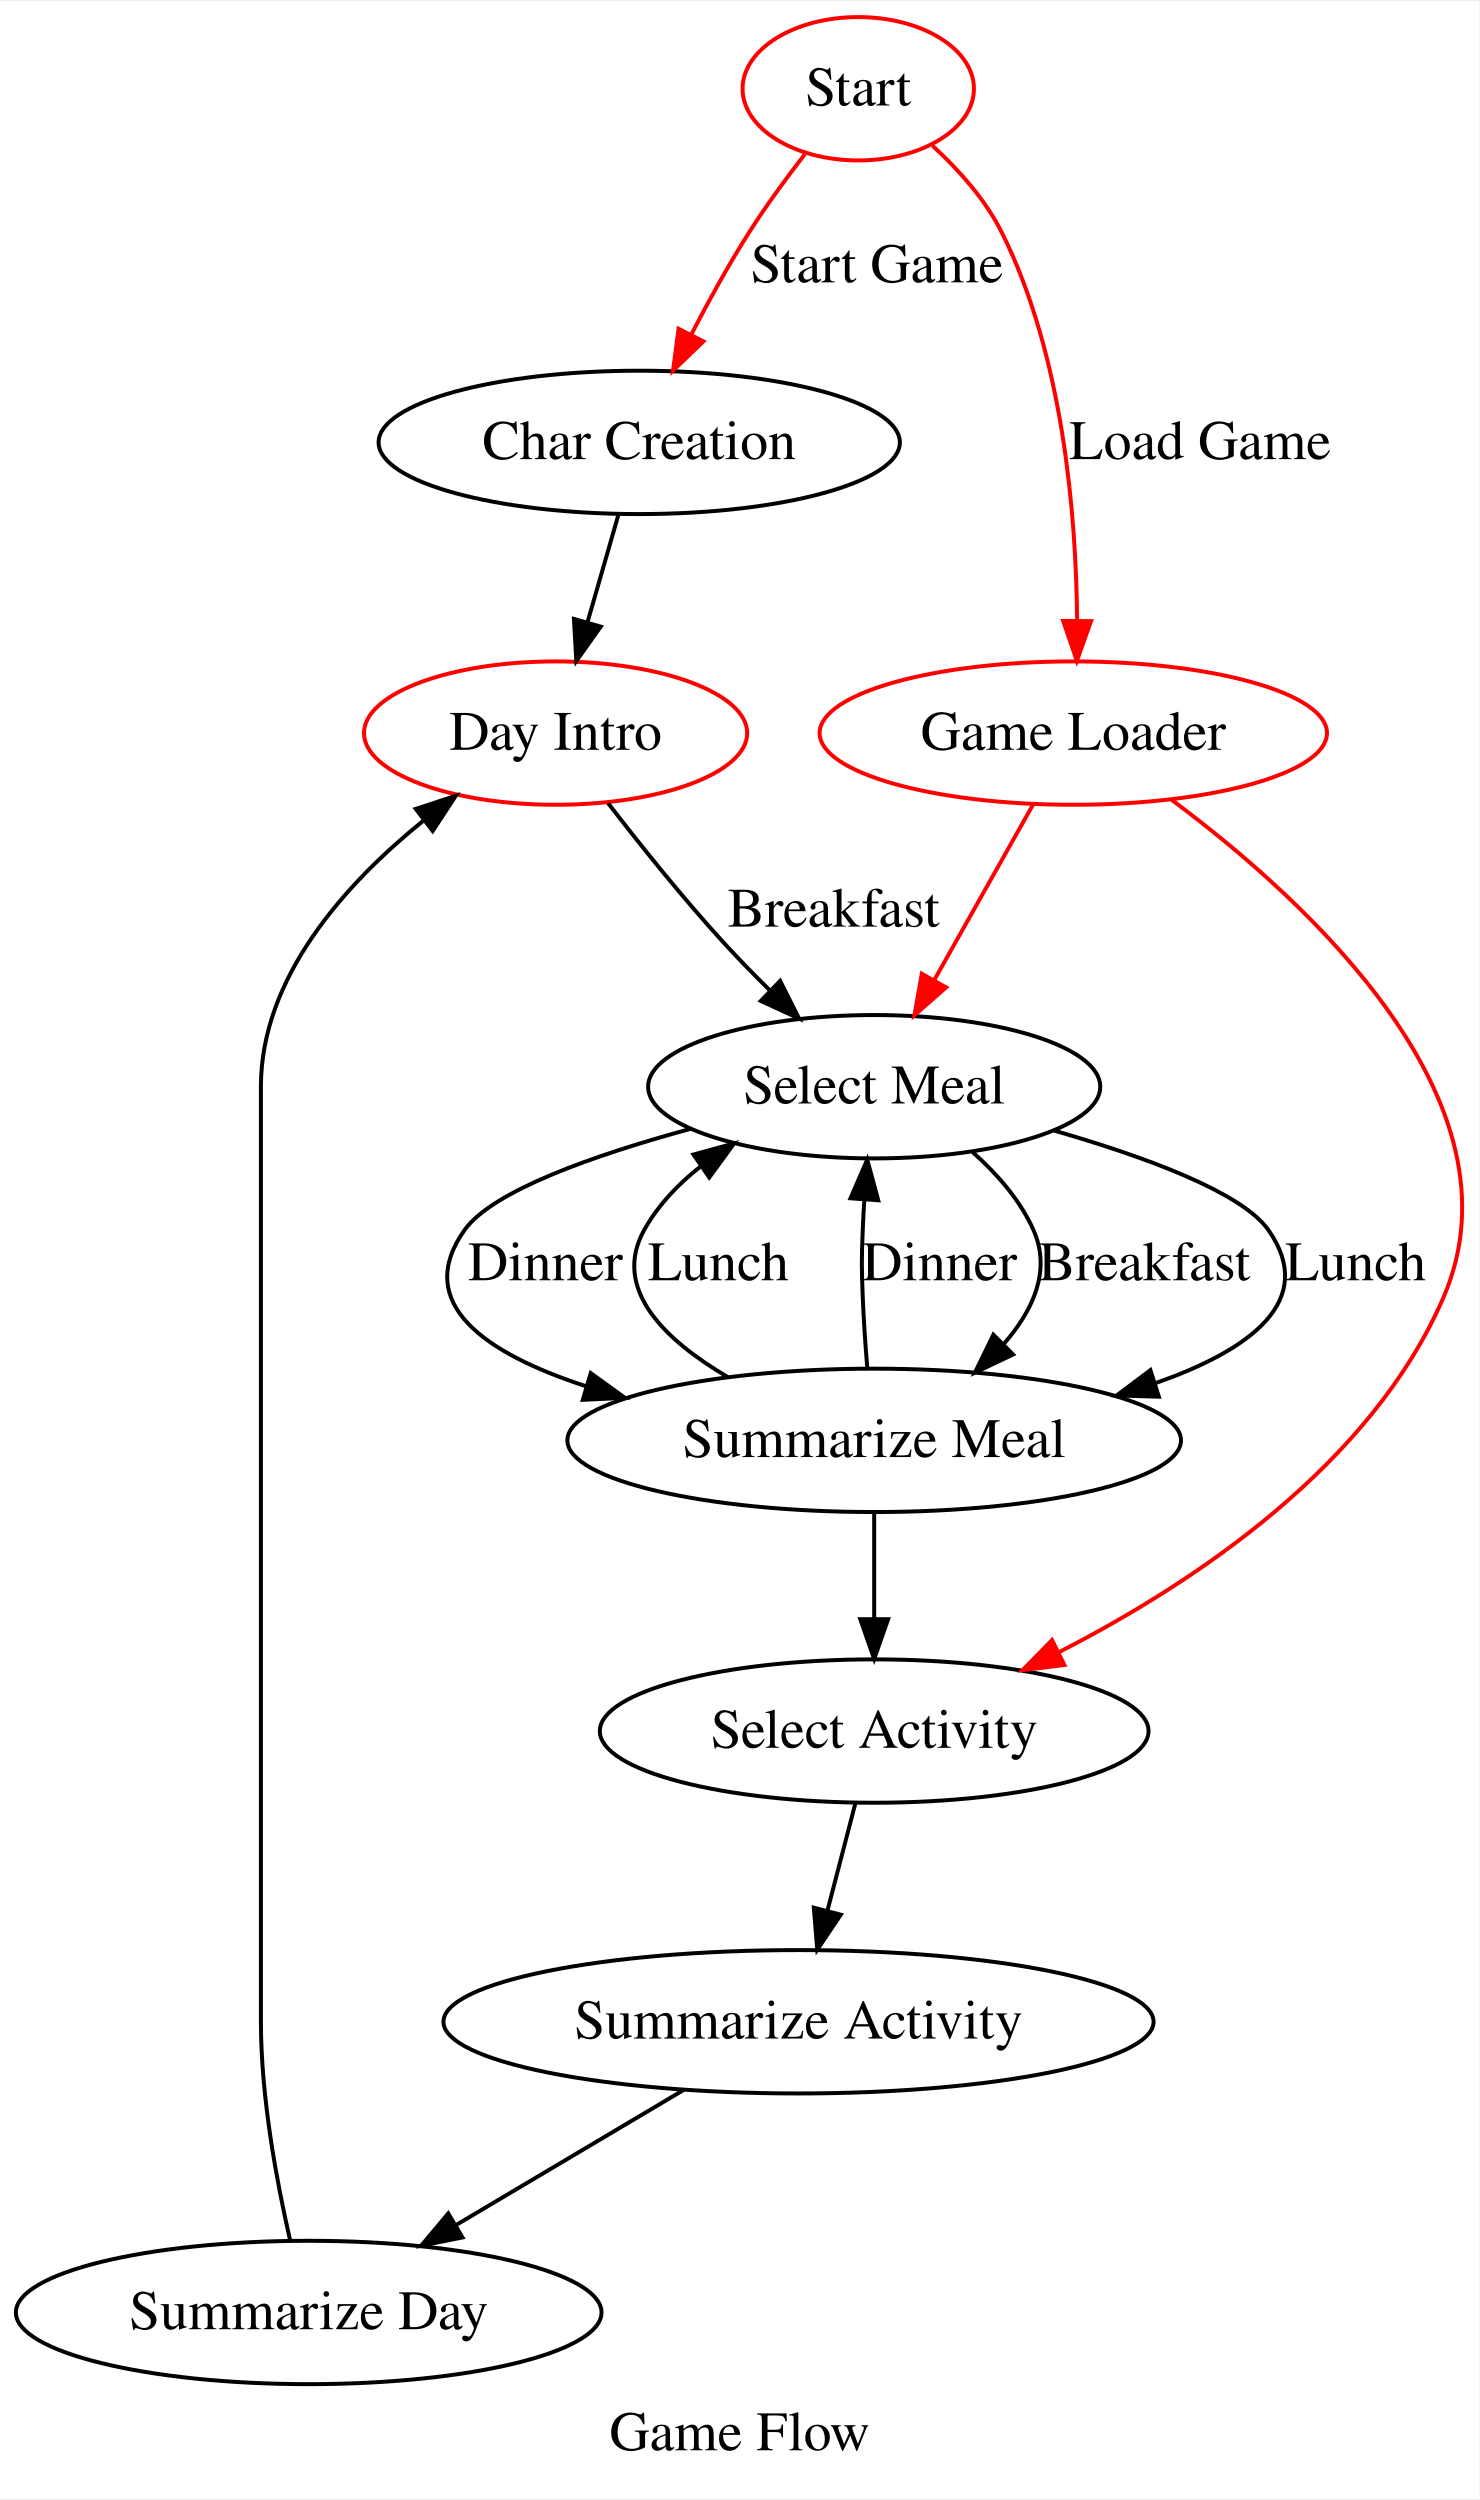
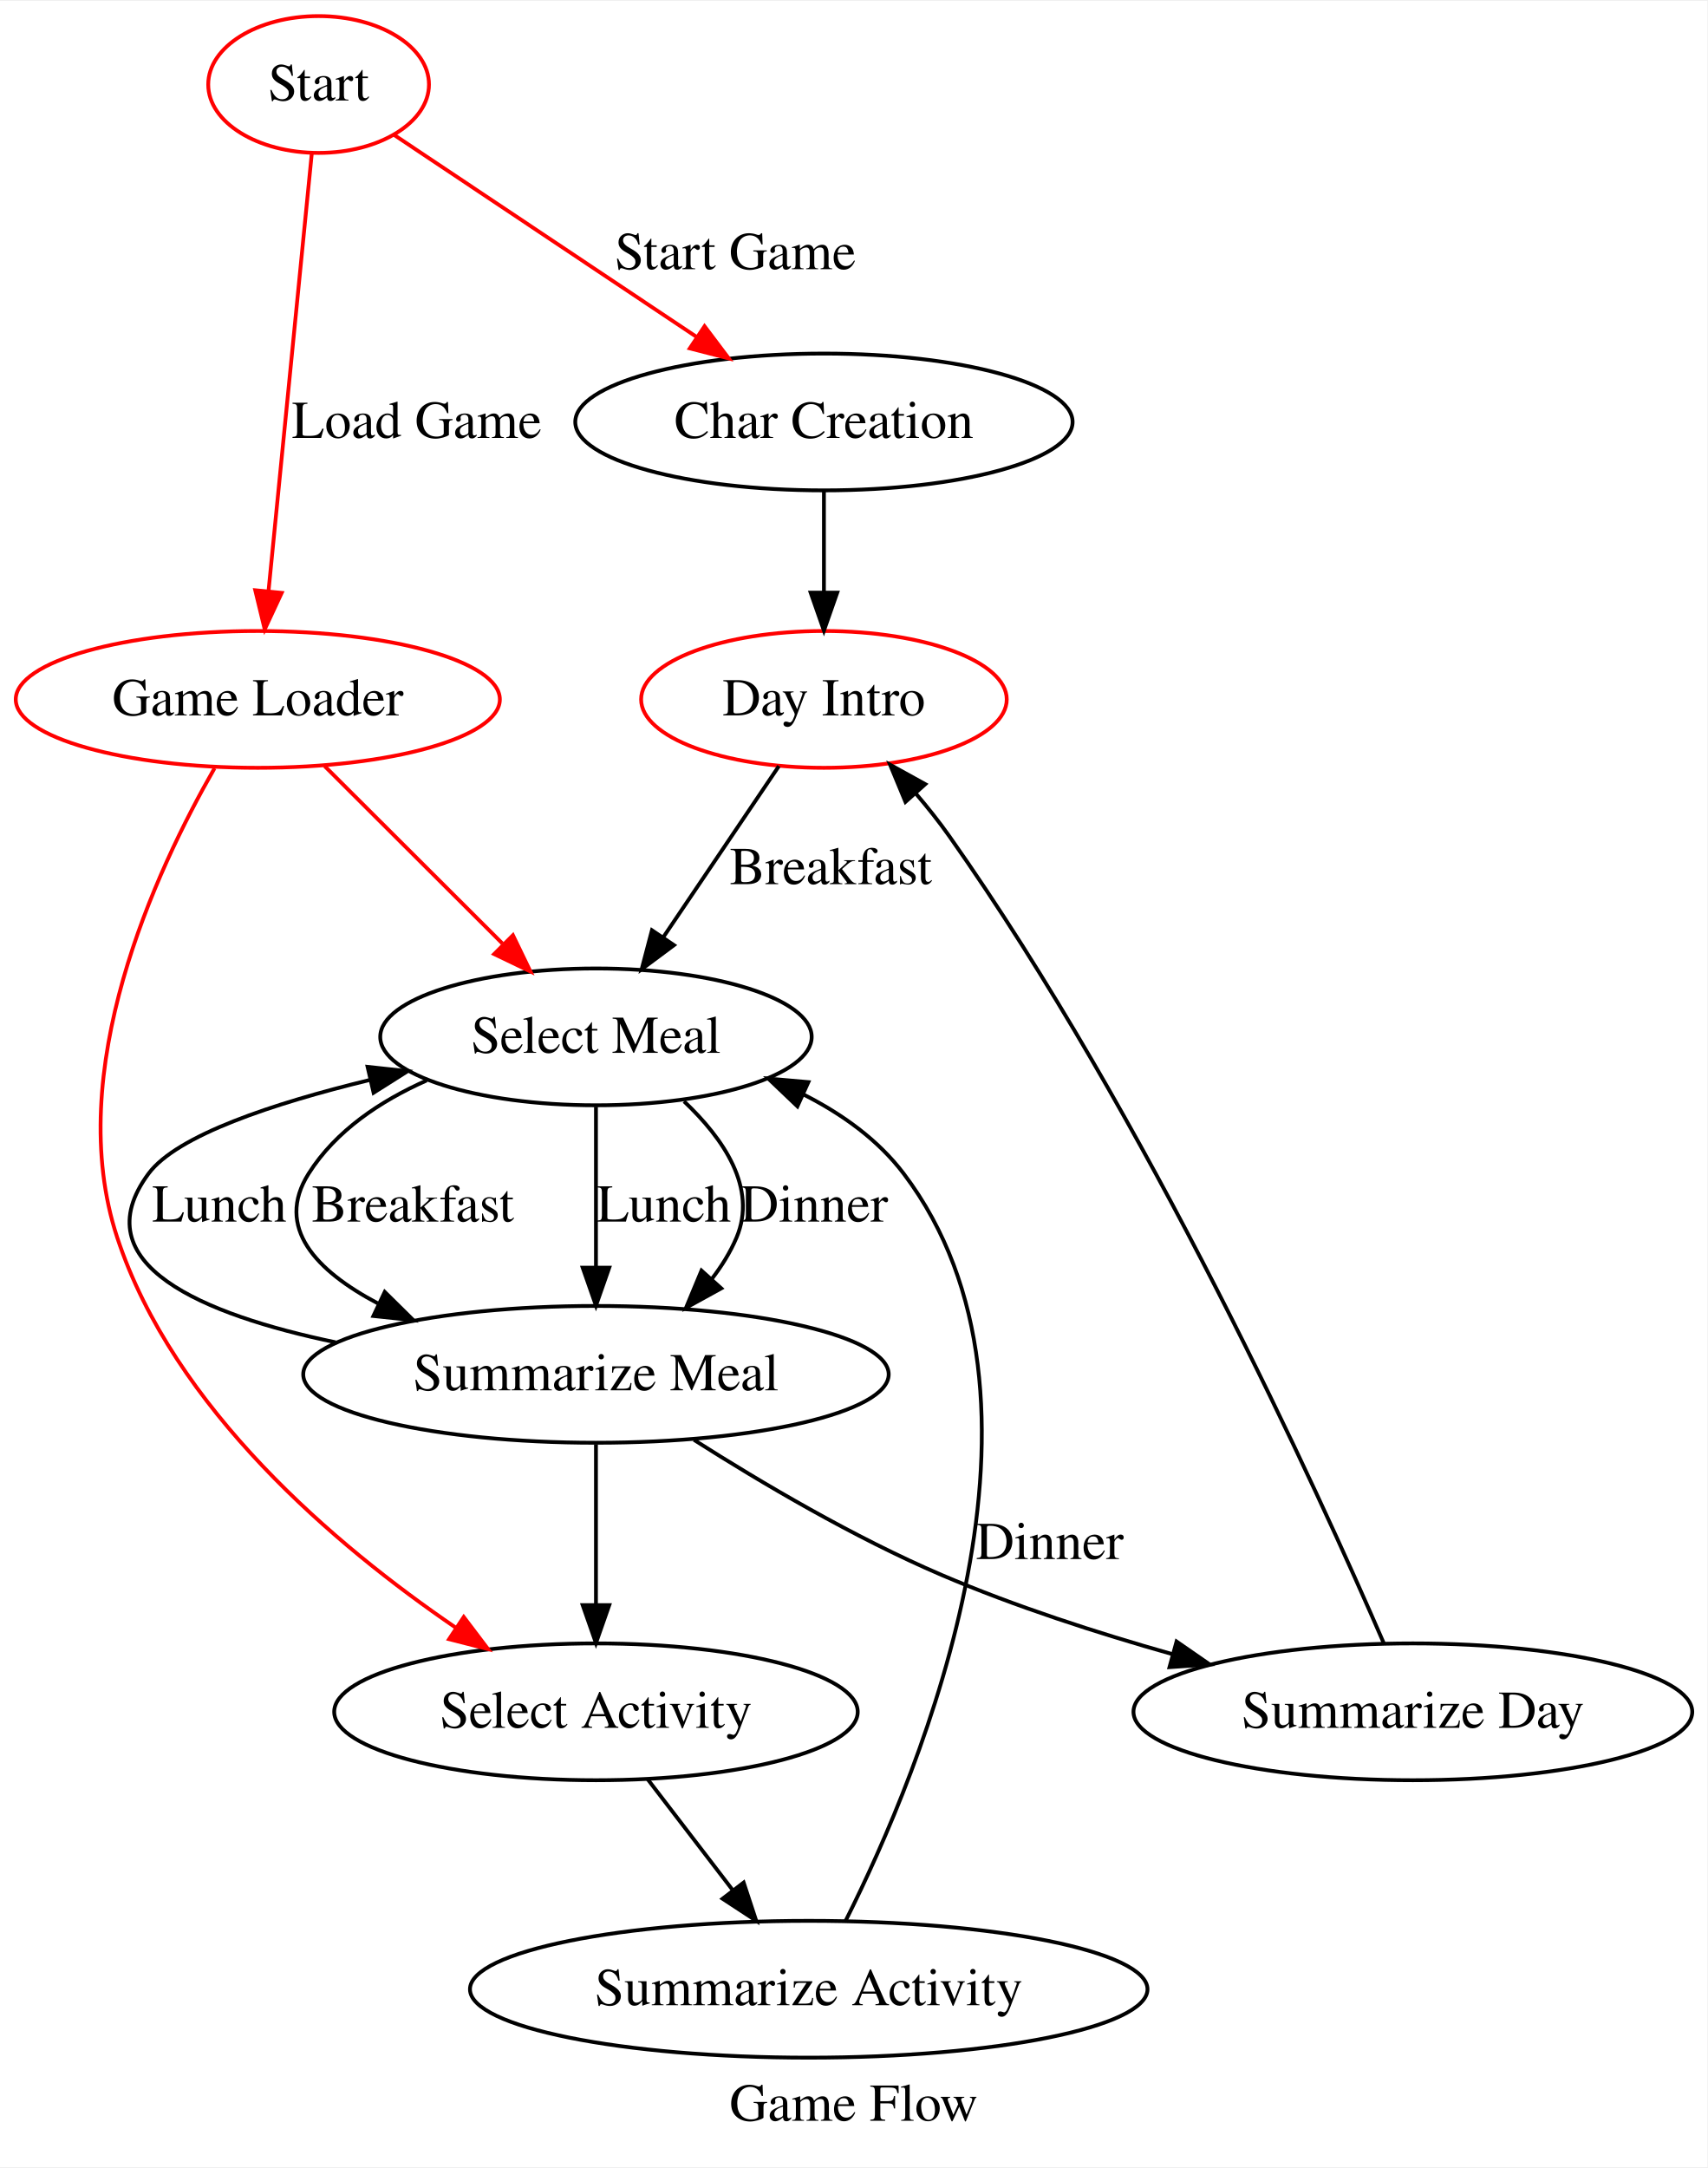
- <svg xmlns="http://www.w3.org/2000/svg" width="371pt" height="627pt" viewBox="0.00 0.00 371.46 627.20">
-   <g id="graph0" class="graph" transform="scale(1 1) rotate(0) translate(4 623.2)">
-     <polygon fill="#ffffff" stroke="transparent" points="-4,4 -4,-623.2 367.458,-623.2 367.458,4 -4,4" />
-     <text text-anchor="middle" x="181.729" y="-8.2" font-family="Times,serif" font-size="14.00" fill="#000000">Game Flow</text>
+ <svg xmlns="http://www.w3.org/2000/svg" width="449pt" height="570pt" viewBox="0.00 0.00 449.37 570.00">
+   <g id="graph0" class="graph" transform="scale(1 1) rotate(0) translate(4 566)">
+     <polygon fill="#ffffff" stroke="transparent" points="-4,4 -4,-566 445.369,-566 445.369,4 -4,4" />
+     <text text-anchor="middle" x="220.685" y="-8.2" font-family="Times,serif" font-size="14.00" fill="#000000">Game Flow</text>
    <g id="node1" class="node">
-       <ellipse fill="none" stroke="#ff0000" cx="211.517" cy="-601.2" rx="29.049" ry="18" />
-       <text text-anchor="middle" x="211.517" y="-597" font-family="Times,serif" font-size="14.00" fill="#000000">Start</text>
+       <ellipse fill="none" stroke="#ff0000" cx="79.852" cy="-544" rx="29.049" ry="18" />
+       <text text-anchor="middle" x="79.852" y="-539.8" font-family="Times,serif" font-size="14.00" fill="#000000">Start</text>
    </g>
    <g id="node2" class="node">
-       <ellipse fill="none" stroke="#000000" cx="156.517" cy="-512.4" rx="65.447" ry="18" />
-       <text text-anchor="middle" x="156.517" y="-508.2" font-family="Times,serif" font-size="14.00" fill="#000000">Char Creation</text>
+       <ellipse fill="none" stroke="#000000" cx="212.852" cy="-455.2" rx="65.447" ry="18" />
+       <text text-anchor="middle" x="212.852" y="-451" font-family="Times,serif" font-size="14.00" fill="#000000">Char Creation</text>
    </g>
    <g id="edge1" class="edge">
-       <path fill="none" stroke="#ff0000" d="M198.107,-584.77C193.459,-578.769 188.362,-571.826 184.151,-565.2 178.991,-557.079 173.933,-547.89 169.584,-539.481" />
-       <polygon fill="#ff0000" stroke="#ff0000" points="172.639,-537.766 165.007,-530.417 166.39,-540.921 172.639,-537.766" />
-       <text text-anchor="middle" x="216.2" y="-552.6" font-family="Times,serif" font-size="14.00" fill="#000000">Start Game</text>
+       <path fill="none" stroke="#ff0000" d="M99.764,-530.706C120.766,-516.683 154.229,-494.341 179.315,-477.592" />
+       <polygon fill="#ff0000" stroke="#ff0000" points="181.431,-480.387 187.804,-471.924 177.544,-474.566 181.431,-480.387" />
+       <text text-anchor="middle" x="189.535" y="-495.4" font-family="Times,serif" font-size="14.00" fill="#000000">Start Game</text>
    </g>
    <g id="node3" class="node">
-       <ellipse fill="none" stroke="#ff0000" cx="265.517" cy="-439.4" rx="63.705" ry="18" />
-       <text text-anchor="middle" x="265.517" y="-435.2" font-family="Times,serif" font-size="14.00" fill="#000000">Game Loader</text>
+       <ellipse fill="none" stroke="#ff0000" cx="63.852" cy="-382.2" rx="63.705" ry="18" />
+       <text text-anchor="middle" x="63.852" y="-378" font-family="Times,serif" font-size="14.00" fill="#000000">Game Loader</text>
    </g>
    <g id="edge2" class="edge">
-       <path fill="none" stroke="#ff0000" d="M230.171,-586.892C236.693,-580.904 243.405,-573.422 247.517,-565.2 262.956,-534.33 266.248,-494.209 266.473,-467.672" />
-       <polygon fill="#ff0000" stroke="#ff0000" points="269.972,-467.517 266.414,-457.537 262.972,-467.557 269.972,-467.517" />
-       <text text-anchor="middle" x="297.364" y="-508.2" font-family="Times,serif" font-size="14.00" fill="#000000">Load Game</text>
+       <path fill="none" stroke="#ff0000" d="M78.048,-525.754C75.275,-497.714 69.944,-443.799 66.662,-410.614" />
+       <polygon fill="#ff0000" stroke="#ff0000" points="70.142,-410.235 65.674,-400.628 63.176,-410.923 70.142,-410.235" />
+       <text text-anchor="middle" x="105.699" y="-451" font-family="Times,serif" font-size="14.00" fill="#000000">Load Game</text>
    </g>
    <g id="node4" class="node">
-       <ellipse fill="none" stroke="#ff0000" cx="135.517" cy="-439.4" rx="48.116" ry="18" />
-       <text text-anchor="middle" x="135.517" y="-435.2" font-family="Times,serif" font-size="14.00" fill="#000000">Day Intro</text>
+       <ellipse fill="none" stroke="#ff0000" cx="212.852" cy="-382.2" rx="48.116" ry="18" />
+       <text text-anchor="middle" x="212.852" y="-378" font-family="Times,serif" font-size="14.00" fill="#000000">Day Intro</text>
    </g>
    <g id="edge5" class="edge">
-       <path fill="none" stroke="#000000" d="M151.326,-494.355C148.978,-486.195 146.151,-476.365 143.54,-467.289" />
-       <polygon fill="#000000" stroke="#000000" points="146.849,-466.133 140.721,-457.49 140.122,-468.068 146.849,-466.133" />
+       <path fill="none" stroke="#000000" d="M212.852,-437.155C212.852,-429.083 212.852,-419.376 212.852,-410.382" />
+       <polygon fill="#000000" stroke="#000000" points="216.352,-410.29 212.852,-400.29 209.352,-410.29 216.352,-410.29" />
    </g>
    <g id="node5" class="node">
-       <ellipse fill="none" stroke="#000000" cx="215.517" cy="-350.6" rx="56.776" ry="18" />
-       <text text-anchor="middle" x="215.517" y="-346.4" font-family="Times,serif" font-size="14.00" fill="#000000">Select Meal</text>
+       <ellipse fill="none" stroke="#000000" cx="152.852" cy="-293.4" rx="56.776" ry="18" />
+       <text text-anchor="middle" x="152.852" y="-289.2" font-family="Times,serif" font-size="14.00" fill="#000000">Select Meal</text>
    </g>
    <g id="edge3" class="edge">
-       <path fill="none" stroke="#ff0000" d="M255.399,-421.43C248.283,-408.792 238.637,-391.662 230.615,-377.414" />
-       <polygon fill="#ff0000" stroke="#ff0000" points="233.576,-375.54 225.62,-368.543 227.477,-378.974 233.576,-375.54" />
+       <path fill="none" stroke="#ff0000" d="M81.436,-364.656C94.809,-351.313 113.377,-332.786 128.228,-317.969" />
+       <polygon fill="#ff0000" stroke="#ff0000" points="131.001,-320.146 135.608,-310.605 126.057,-315.191 131.001,-320.146" />
    </g>
    <g id="node7" class="node">
-       <ellipse fill="none" stroke="#000000" cx="215.517" cy="-188.8" rx="68.893" ry="18" />
-       <text text-anchor="middle" x="215.517" y="-184.6" font-family="Times,serif" font-size="14.00" fill="#000000">Select Activity</text>
+       <ellipse fill="none" stroke="#000000" cx="152.852" cy="-115.8" rx="68.893" ry="18" />
+       <text text-anchor="middle" x="152.852" y="-111.6" font-family="Times,serif" font-size="14.00" fill="#000000">Select Activity</text>
    </g>
    <g id="edge4" class="edge">
-       <path fill="none" stroke="#ff0000" d="M290.203,-422.652C324.352,-397.239 379.551,-346.703 358.517,-297.8 340.457,-255.814 296.279,-226.199 261.765,-208.539" />
-       <polygon fill="#ff0000" stroke="#ff0000" points="263.285,-205.386 252.77,-204.091 260.182,-211.661 263.285,-205.386" />
+       <path fill="none" stroke="#ff0000" d="M52.474,-364.106C36.903,-336.974 12.439,-284.273 26.852,-240.6 41.714,-195.568 84.301,-159.548 115.873,-137.997" />
+       <polygon fill="#ff0000" stroke="#ff0000" points="118.054,-140.75 124.453,-132.306 114.185,-134.916 118.054,-140.75" />
    </g>
    <g id="edge15" class="edge">
-       <path fill="none" stroke="#000000" d="M148.7,-421.804C156.794,-411.303 167.557,-397.863 177.88,-386.6 181.454,-382.701 185.36,-378.703 189.26,-374.857" />
-       <polygon fill="#000000" stroke="#000000" points="191.899,-377.174 196.662,-367.711 187.037,-372.138 191.899,-377.174" />
-       <text text-anchor="middle" x="205.335" y="-390.8" font-family="Times,serif" font-size="14.00" fill="#000000">Breakfast</text>
+       <path fill="none" stroke="#000000" d="M200.998,-364.656C192.344,-351.848 180.462,-334.263 170.668,-319.767" />
+       <polygon fill="#000000" stroke="#000000" points="173.386,-317.538 164.887,-311.212 167.586,-321.457 173.386,-317.538" />
+       <text text-anchor="middle" x="214.671" y="-333.6" font-family="Times,serif" font-size="14.00" fill="#000000">Breakfast</text>
    </g>
    <g id="node6" class="node">
-       <ellipse fill="none" stroke="#000000" cx="215.517" cy="-261.8" rx="77.044" ry="18" />
-       <text text-anchor="middle" x="215.517" y="-257.6" font-family="Times,serif" font-size="14.00" fill="#000000">Summarize Meal</text>
+       <ellipse fill="none" stroke="#000000" cx="152.852" cy="-204.6" rx="77.044" ry="18" />
+       <text text-anchor="middle" x="152.852" y="-200.4" font-family="Times,serif" font-size="14.00" fill="#000000">Summarize Meal</text>
    </g>
    <g id="edge6" class="edge">
-       <path fill="none" stroke="#000000" d="M240.265,-334.141C246.4,-328.711 252.172,-322.111 255.517,-314.6 260.04,-304.443 255.442,-294.428 247.967,-285.895" />
-       <polygon fill="#000000" stroke="#000000" points="250.383,-283.361 240.814,-278.812 245.457,-288.335 250.383,-283.361" />
-       <text text-anchor="middle" x="283.335" y="-302" font-family="Times,serif" font-size="14.00" fill="#000000">Breakfast</text>
+       <path fill="none" stroke="#000000" d="M108.296,-281.934C96.138,-276.543 84.36,-268.712 77.216,-257.4 68.269,-243.233 79.269,-231.827 95.405,-223.292" />
+       <polygon fill="#000000" stroke="#000000" points="97.261,-226.285 104.804,-218.845 94.268,-219.958 97.261,-226.285" />
+       <text text-anchor="middle" x="104.671" y="-244.8" font-family="Times,serif" font-size="14.00" fill="#000000">Breakfast</text>
    </g>
    <g id="edge8" class="edge">
-       <path fill="none" stroke="#000000" d="M260.793,-339.557C283.63,-332.976 307.881,-324.075 314.517,-314.6 327.046,-296.712 309.612,-284.365 286.057,-276.137" />
-       <polygon fill="#000000" stroke="#000000" points="286.999,-272.764 276.408,-273.074 284.881,-279.435 286.999,-272.764" />
-       <text text-anchor="middle" x="336.401" y="-302" font-family="Times,serif" font-size="14.00" fill="#000000">Lunch</text>
+       <path fill="none" stroke="#000000" d="M152.852,-275.001C152.852,-262.895 152.852,-246.808 152.852,-233.067" />
+       <polygon fill="#000000" stroke="#000000" points="156.352,-232.672 152.852,-222.672 149.352,-232.672 156.352,-232.672" />
+       <text text-anchor="middle" x="170.736" y="-244.8" font-family="Times,serif" font-size="14.00" fill="#000000">Lunch</text>
+     </g>
+     <g id="edge9" class="edge">
+       <path fill="none" stroke="#000000" d="M176.03,-276.433C186.461,-266.587 195.339,-253.593 189.852,-240.6 188.205,-236.699 185.905,-233.011 183.25,-229.591" />
+       <polygon fill="#000000" stroke="#000000" points="185.833,-227.229 176.55,-222.123 180.623,-231.904 185.833,-227.229" />
+       <text text-anchor="middle" x="210.288" y="-244.8" font-family="Times,serif" font-size="14.00" fill="#000000">Dinner</text>
+     </g>
+     <g id="edge7" class="edge">
+       <path fill="none" stroke="#000000" d="M84.345,-213.029C49.352,-220.33 17.492,-233.625 35.085,-257.4 42.551,-267.489 67.942,-275.897 93.245,-282.043" />
+       <polygon fill="#000000" stroke="#000000" points="92.742,-285.519 103.274,-284.369 94.324,-278.7 92.742,-285.519" />
+       <text text-anchor="middle" x="53.736" y="-244.8" font-family="Times,serif" font-size="14.00" fill="#000000">Lunch</text>
    </g>
    <g id="edge10" class="edge">
-       <path fill="none" stroke="#000000" d="M169.336,-340.007C145.37,-333.476 119.652,-324.476 112.644,-314.6 99.46,-296.017 118.188,-283.533 143.122,-275.393" />
-       <polygon fill="#000000" stroke="#000000" points="144.338,-278.683 152.929,-272.483 142.346,-271.973 144.338,-278.683" />
-       <text text-anchor="middle" x="132.953" y="-302" font-family="Times,serif" font-size="14.00" fill="#000000">Dinner</text>
+       <path fill="none" stroke="#000000" d="M152.852,-186.201C152.852,-174.095 152.852,-158.008 152.852,-144.267" />
+       <polygon fill="#000000" stroke="#000000" points="156.352,-143.872 152.852,-133.872 149.352,-143.872 156.352,-143.872" />
    </g>
-     <g id="edge7" class="edge">
-       <path fill="none" stroke="#000000" d="M178.758,-277.688C162.87,-287.021 149.573,-299.869 157.75,-314.6 161.179,-320.778 166.158,-326.034 171.776,-330.462" />
-       <polygon fill="#000000" stroke="#000000" points="170.136,-333.582 180.358,-336.368 174.104,-327.815 170.136,-333.582" />
-       <text text-anchor="middle" x="176.4" y="-302" font-family="Times,serif" font-size="14.00" fill="#000000">Lunch</text>
+     <g id="node9" class="node">
+       <ellipse fill="none" stroke="#000000" cx="367.852" cy="-115.8" rx="73.534" ry="18" />
+       <text text-anchor="middle" x="367.852" y="-111.6" font-family="Times,serif" font-size="14.00" fill="#000000">Summarize Day</text>
    </g>
-     <g id="edge9" class="edge">
-       <path fill="none" stroke="#000000" d="M213.774,-280.097C213.31,-285.766 212.874,-292.036 212.644,-297.8 212.347,-305.261 212.347,-307.139 212.644,-314.6 212.741,-317.032 212.875,-319.553 213.032,-322.082" />
-       <polygon fill="#000000" stroke="#000000" points="209.559,-322.582 213.774,-332.303 216.54,-322.076 209.559,-322.582" />
-       <text text-anchor="middle" x="231.953" y="-302" font-family="Times,serif" font-size="14.00" fill="#000000">Dinner</text>
+     <g id="edge13" class="edge">
+       <path fill="none" stroke="#000000" d="M178.647,-187.359C196.401,-176.07 220.845,-161.64 243.852,-151.8 263.071,-143.58 284.74,-136.572 304.526,-130.984" />
+       <polygon fill="#000000" stroke="#000000" points="305.659,-134.302 314.372,-128.274 303.801,-127.553 305.659,-134.302" />
+     </g>
+     <g id="node8" class="node">
+       <ellipse fill="none" stroke="#000000" cx="208.852" cy="-42.8" rx="89.16" ry="18" />
+       <text text-anchor="middle" x="208.852" y="-38.6" font-family="Times,serif" font-size="14.00" fill="#000000">Summarize Activity</text>
    </g>
    <g id="edge11" class="edge">
-       <path fill="none" stroke="#000000" d="M215.517,-243.755C215.517,-235.683 215.517,-225.976 215.517,-216.982" />
-       <polygon fill="#000000" stroke="#000000" points="219.017,-216.89 215.517,-206.89 212.017,-216.89 219.017,-216.89" />
-     </g>
-     <g id="node8" class="node">
-       <ellipse fill="none" stroke="#000000" cx="196.517" cy="-115.8" rx="89.16" ry="18" />
-       <text text-anchor="middle" x="196.517" y="-111.6" font-family="Times,serif" font-size="14.00" fill="#000000">Summarize Activity</text>
+       <path fill="none" stroke="#000000" d="M166.408,-98.129C173.118,-89.382 181.351,-78.649 188.775,-68.972" />
+       <polygon fill="#000000" stroke="#000000" points="191.722,-70.88 195.032,-60.816 186.168,-66.62 191.722,-70.88" />
    </g>
    <g id="edge12" class="edge">
-       <path fill="none" stroke="#000000" d="M210.82,-170.755C208.696,-162.595 206.138,-152.765 203.776,-143.689" />
-       <polygon fill="#000000" stroke="#000000" points="207.131,-142.686 201.225,-133.89 200.357,-144.45 207.131,-142.686" />
-     </g>
-     <g id="node9" class="node">
-       <ellipse fill="none" stroke="#000000" cx="73.517" cy="-42.8" rx="73.534" ry="18" />
-       <text text-anchor="middle" x="73.517" y="-38.6" font-family="Times,serif" font-size="14.00" fill="#000000">Summarize Day</text>
-     </g>
-     <g id="edge13" class="edge">
-       <path fill="none" stroke="#000000" d="M167.679,-98.685C150.593,-88.544 128.769,-75.592 110.434,-64.71" />
-       <polygon fill="#000000" stroke="#000000" points="112.136,-61.65 101.75,-59.556 108.563,-67.67 112.136,-61.65" />
+       <path fill="none" stroke="#000000" d="M218.565,-60.825C238.597,-100.73 278.998,-197.722 233.852,-257.4 227.1,-266.327 217.645,-273.087 207.57,-278.191" />
+       <polygon fill="#000000" stroke="#000000" points="205.871,-275.118 198.202,-282.428 208.756,-281.496 205.871,-275.118" />
+       <text text-anchor="middle" x="272.288" y="-156" font-family="Times,serif" font-size="14.00" fill="#000000">Dinner</text>
    </g>
    <g id="edge14" class="edge">
-       <path fill="none" stroke="#000000" d="M68.843,-60.964C65.474,-75.652 61.517,-96.92 61.517,-115.8 61.517,-350.6 61.517,-350.6 61.517,-350.6 61.517,-378.115 82.744,-401.629 102.46,-417.535" />
-       <polygon fill="#000000" stroke="#000000" points="100.397,-420.364 110.464,-423.667 104.654,-414.807 100.397,-420.364" />
+       <path fill="none" stroke="#000000" d="M360.255,-133.733C342.922,-173.71 297.91,-272.42 245.852,-346.2 243.196,-349.965 240.18,-353.753 237.078,-357.386" />
+       <polygon fill="#000000" stroke="#000000" points="234.308,-355.232 230.252,-365.02 239.526,-359.898 234.308,-355.232" />
    </g>
  </g>
</svg>
